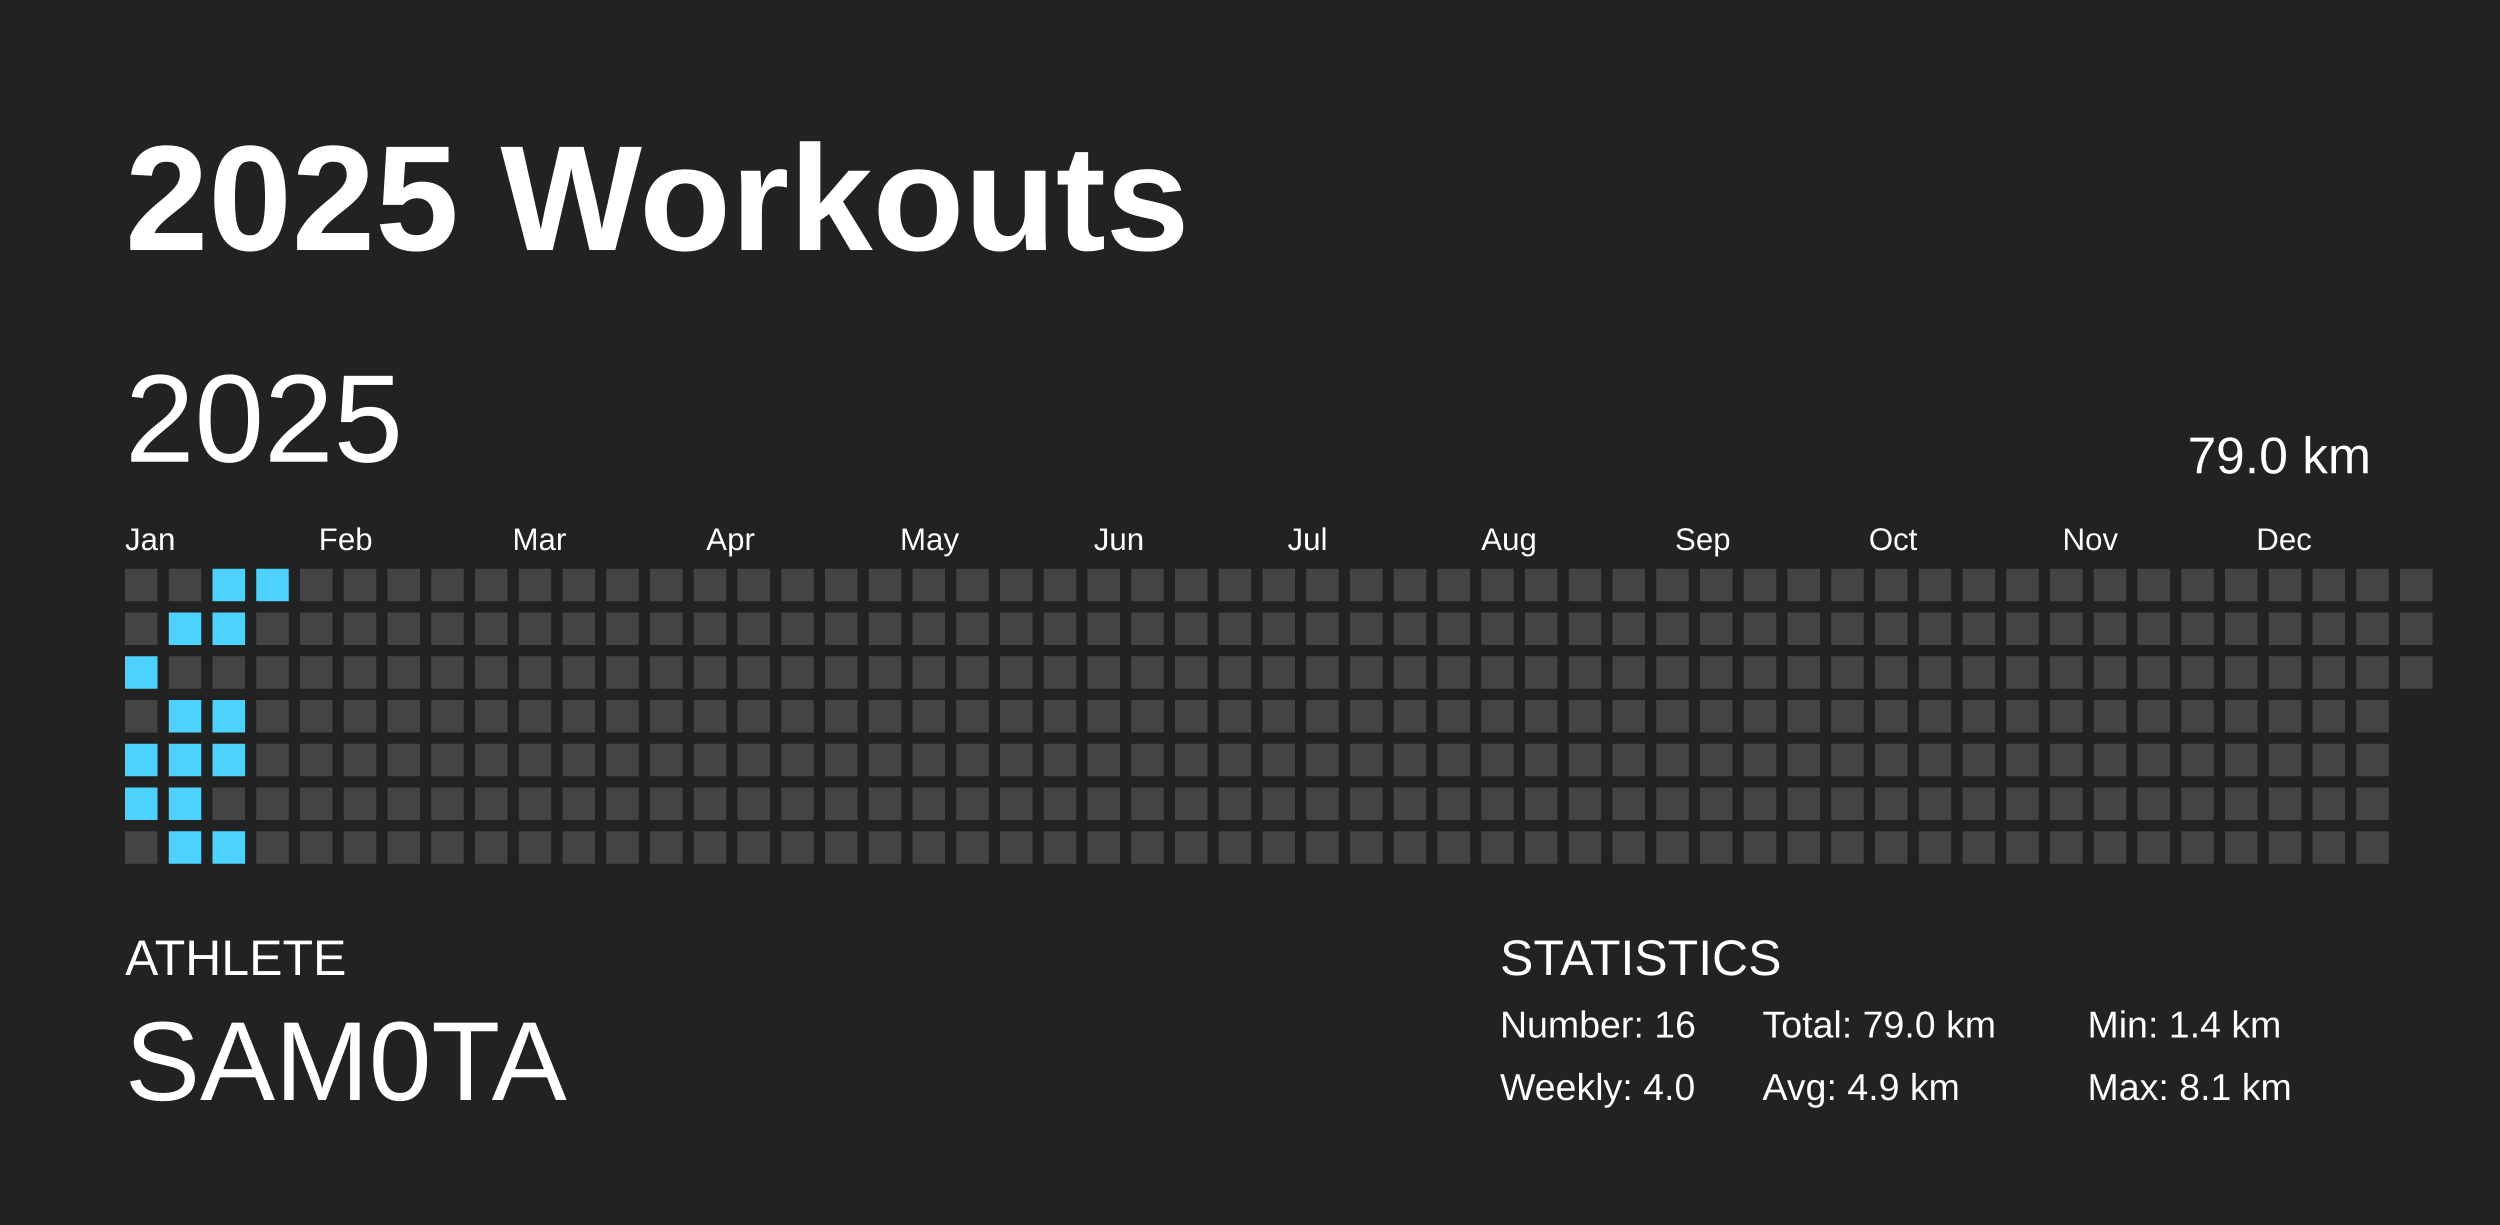
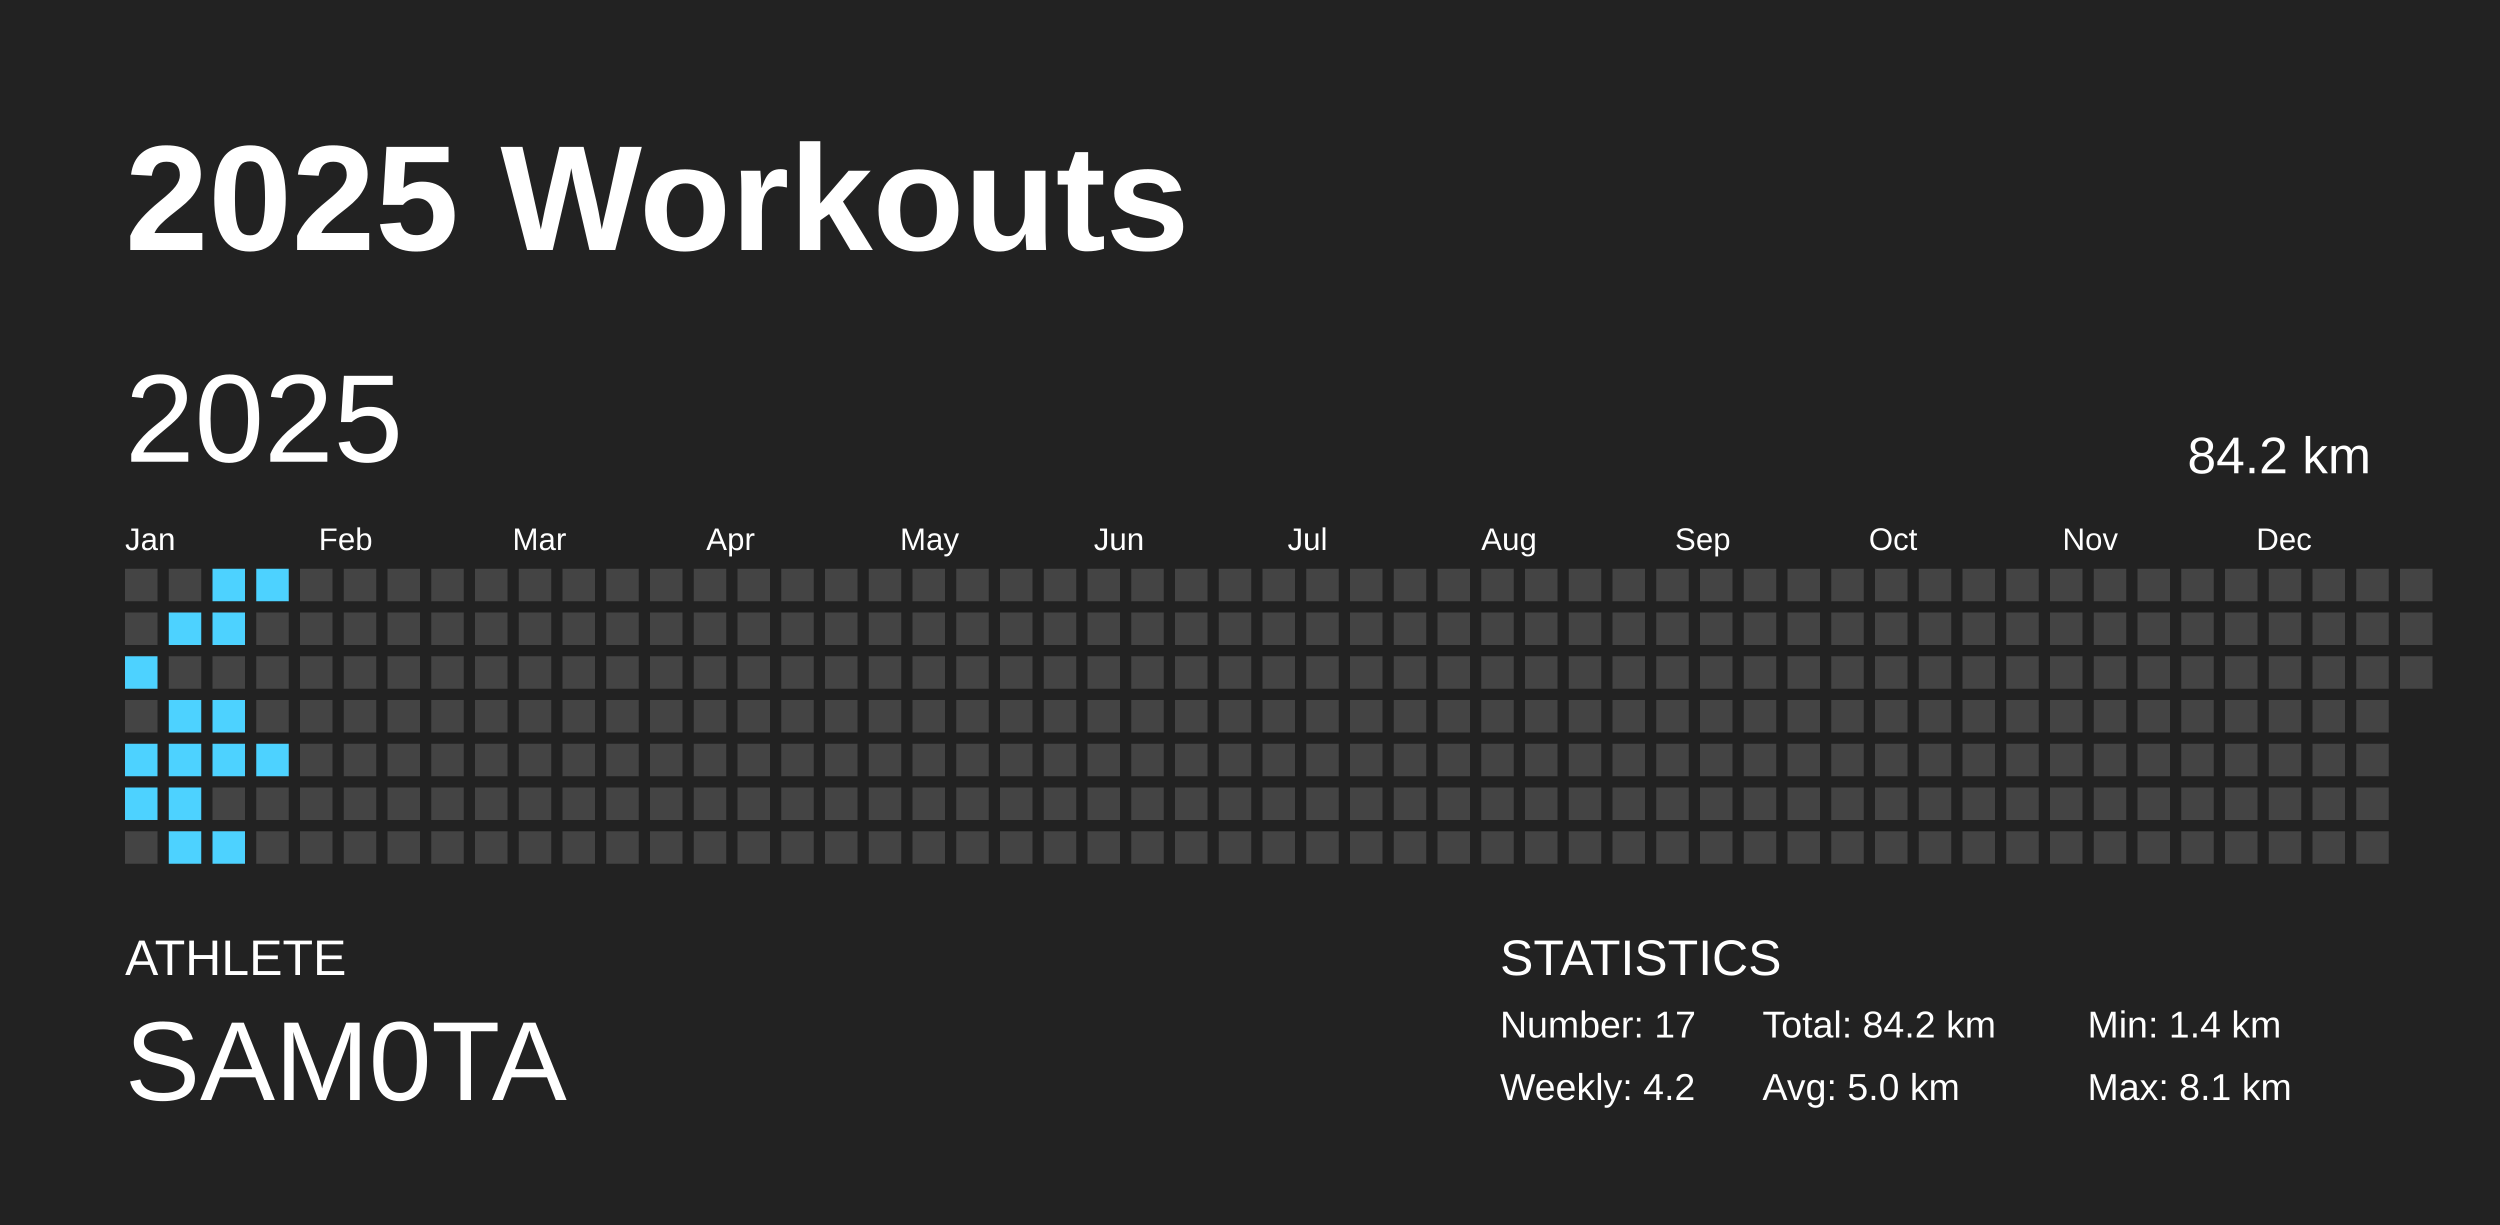
<svg xmlns="http://www.w3.org/2000/svg" baseProfile="full" height="98mm" version="1.1" viewBox="0,0,200,98" width="200mm">
  <defs />
  <rect fill="#222222" height="98" width="200" x="0" y="0" />
  <text fill="#FFFFFF" style="font-size:12px; font-family:Arial; font-weight:bold;" x="10" y="20">2025 Workouts</text>
  <text fill="#FFFFFF" style="font-size:4px; font-family:Arial" x="10" y="78">ATHLETE</text>
  <text fill="#FFFFFF" style="font-size:9px; font-family:Arial" x="10" y="88">SAM0TA</text>
  <text fill="#FFFFFF" style="font-size:4px; font-family:Arial" x="120" y="78">STATISTICS</text>
-   <text fill="#FFFFFF" style="font-size:3px; font-family:Arial" x="120" y="83">Number: 16</text>
-   <text fill="#FFFFFF" style="font-size:3px; font-family:Arial" x="120" y="88">Weekly: 4.0</text>
-   <text fill="#FFFFFF" style="font-size:3px; font-family:Arial" x="141" y="83">Total: 79.0 km</text>
-   <text fill="#FFFFFF" style="font-size:3px; font-family:Arial" x="141" y="88">Avg: 4.9 km</text>
+   <text fill="#FFFFFF" style="font-size:3px; font-family:Arial" x="120" y="83">Number: 17</text>
+   <text fill="#FFFFFF" style="font-size:3px; font-family:Arial" x="120" y="88">Weekly: 4.2</text>
+   <text fill="#FFFFFF" style="font-size:3px; font-family:Arial" x="141" y="83">Total: 84.2 km</text>
+   <text fill="#FFFFFF" style="font-size:3px; font-family:Arial" x="141" y="88">Avg: 5.0 km</text>
  <text fill="#FFFFFF" style="font-size:3px; font-family:Arial" x="167" y="83">Min: 1.4 km</text>
  <text fill="#FFFFFF" style="font-size:3px; font-family:Arial" x="167" y="88">Max: 8.1 km</text>
  <text dominant-baseline="hanging" fill="#FFFFFF" style="font-size:10.0px; font-family:Arial;" x="10" y="30">2025</text>
-   <text dominant-baseline="hanging" fill="#FFFFFF" style="font-size:4.125px; font-family:Arial;" x="175" y="35">79.0 km</text>
+   <text dominant-baseline="hanging" fill="#FFFFFF" style="font-size:4.125px; font-family:Arial;" x="175" y="35">84.2 km</text>
  <text fill="#FFFFFF" style="font-size:2.5px; font-family:Arial" x="10.0" y="44">Jan</text>
  <text fill="#FFFFFF" style="font-size:2.5px; font-family:Arial" x="25.5" y="44">Feb</text>
  <text fill="#FFFFFF" style="font-size:2.5px; font-family:Arial" x="41.0" y="44">Mar</text>
  <text fill="#FFFFFF" style="font-size:2.5px; font-family:Arial" x="56.5" y="44">Apr</text>
  <text fill="#FFFFFF" style="font-size:2.5px; font-family:Arial" x="72.0" y="44">May</text>
  <text fill="#FFFFFF" style="font-size:2.5px; font-family:Arial" x="87.5" y="44">Jun</text>
  <text fill="#FFFFFF" style="font-size:2.5px; font-family:Arial" x="103.0" y="44">Jul</text>
  <text fill="#FFFFFF" style="font-size:2.5px; font-family:Arial" x="118.5" y="44">Aug</text>
  <text fill="#FFFFFF" style="font-size:2.5px; font-family:Arial" x="134.0" y="44">Sep</text>
  <text fill="#FFFFFF" style="font-size:2.5px; font-family:Arial" x="149.5" y="44">Oct</text>
  <text fill="#FFFFFF" style="font-size:2.5px; font-family:Arial" x="165.0" y="44">Nov</text>
  <text fill="#FFFFFF" style="font-size:2.5px; font-family:Arial" x="180.5" y="44">Dec</text>
  <rect fill="#444444" height="2.6" width="2.6" x="10.0" y="45.5" />
  <rect fill="#444444" height="2.6" width="2.6" x="10.0" y="49.0" />
  <rect fill="#4dd2ff" height="2.6" width="2.6" x="10.0" y="52.5" />
  <rect fill="#444444" height="2.6" width="2.6" x="10.0" y="56.0" />
  <rect fill="#4dd2ff" height="2.6" width="2.6" x="10.0" y="59.5" />
  <rect fill="#4dd2ff" height="2.6" width="2.6" x="10.0" y="63.0" />
  <rect fill="#444444" height="2.6" width="2.6" x="10.0" y="66.5" />
  <rect fill="#444444" height="2.6" width="2.6" x="13.5" y="45.5" />
  <rect fill="#4dd2ff" height="2.6" width="2.6" x="13.5" y="49.0" />
  <rect fill="#444444" height="2.6" width="2.6" x="13.5" y="52.5" />
  <rect fill="#4dd2ff" height="2.6" width="2.6" x="13.5" y="56.0" />
  <rect fill="#4dd2ff" height="2.6" width="2.6" x="13.5" y="59.5" />
  <rect fill="#4dd2ff" height="2.6" width="2.6" x="13.5" y="63.0" />
  <rect fill="#4dd2ff" height="2.6" width="2.6" x="13.5" y="66.5" />
  <rect fill="#4dd2ff" height="2.6" width="2.6" x="17.0" y="45.5" />
  <rect fill="#4dd2ff" height="2.6" width="2.6" x="17.0" y="49.0" />
  <rect fill="#444444" height="2.6" width="2.6" x="17.0" y="52.5" />
  <rect fill="#4dd2ff" height="2.6" width="2.6" x="17.0" y="56.0" />
  <rect fill="#4dd2ff" height="2.6" width="2.6" x="17.0" y="59.5" />
  <rect fill="#444444" height="2.6" width="2.6" x="17.0" y="63.0" />
  <rect fill="#4dd2ff" height="2.6" width="2.6" x="17.0" y="66.5" />
  <rect fill="#4dd2ff" height="2.6" width="2.6" x="20.5" y="45.5" />
  <rect fill="#444444" height="2.6" width="2.6" x="20.5" y="49.0" />
  <rect fill="#444444" height="2.6" width="2.6" x="20.5" y="52.5" />
  <rect fill="#444444" height="2.6" width="2.6" x="20.5" y="56.0" />
-   <rect fill="#444444" height="2.6" width="2.6" x="20.5" y="59.5" />
+   <rect fill="#4dd2ff" height="2.6" width="2.6" x="20.5" y="59.5" />
  <rect fill="#444444" height="2.6" width="2.6" x="20.5" y="63.0" />
  <rect fill="#444444" height="2.6" width="2.6" x="20.5" y="66.5" />
  <rect fill="#444444" height="2.6" width="2.6" x="24.0" y="45.5" />
  <rect fill="#444444" height="2.6" width="2.6" x="24.0" y="49.0" />
  <rect fill="#444444" height="2.6" width="2.6" x="24.0" y="52.5" />
  <rect fill="#444444" height="2.6" width="2.6" x="24.0" y="56.0" />
  <rect fill="#444444" height="2.6" width="2.6" x="24.0" y="59.5" />
  <rect fill="#444444" height="2.6" width="2.6" x="24.0" y="63.0" />
  <rect fill="#444444" height="2.6" width="2.6" x="24.0" y="66.5" />
  <rect fill="#444444" height="2.6" width="2.6" x="27.5" y="45.5" />
  <rect fill="#444444" height="2.6" width="2.6" x="27.5" y="49.0" />
  <rect fill="#444444" height="2.6" width="2.6" x="27.5" y="52.5" />
  <rect fill="#444444" height="2.6" width="2.6" x="27.5" y="56.0" />
  <rect fill="#444444" height="2.6" width="2.6" x="27.5" y="59.5" />
  <rect fill="#444444" height="2.6" width="2.6" x="27.5" y="63.0" />
  <rect fill="#444444" height="2.6" width="2.6" x="27.5" y="66.5" />
  <rect fill="#444444" height="2.6" width="2.6" x="31.0" y="45.5" />
  <rect fill="#444444" height="2.6" width="2.6" x="31.0" y="49.0" />
  <rect fill="#444444" height="2.6" width="2.6" x="31.0" y="52.5" />
  <rect fill="#444444" height="2.6" width="2.6" x="31.0" y="56.0" />
  <rect fill="#444444" height="2.6" width="2.6" x="31.0" y="59.5" />
  <rect fill="#444444" height="2.6" width="2.6" x="31.0" y="63.0" />
  <rect fill="#444444" height="2.6" width="2.6" x="31.0" y="66.5" />
  <rect fill="#444444" height="2.6" width="2.6" x="34.5" y="45.5" />
  <rect fill="#444444" height="2.6" width="2.6" x="34.5" y="49.0" />
  <rect fill="#444444" height="2.6" width="2.6" x="34.5" y="52.5" />
  <rect fill="#444444" height="2.6" width="2.6" x="34.5" y="56.0" />
  <rect fill="#444444" height="2.6" width="2.6" x="34.5" y="59.5" />
  <rect fill="#444444" height="2.6" width="2.6" x="34.5" y="63.0" />
  <rect fill="#444444" height="2.6" width="2.6" x="34.5" y="66.5" />
  <rect fill="#444444" height="2.6" width="2.6" x="38.0" y="45.5" />
  <rect fill="#444444" height="2.6" width="2.6" x="38.0" y="49.0" />
  <rect fill="#444444" height="2.6" width="2.6" x="38.0" y="52.5" />
  <rect fill="#444444" height="2.6" width="2.6" x="38.0" y="56.0" />
  <rect fill="#444444" height="2.6" width="2.6" x="38.0" y="59.5" />
  <rect fill="#444444" height="2.6" width="2.6" x="38.0" y="63.0" />
  <rect fill="#444444" height="2.6" width="2.6" x="38.0" y="66.5" />
  <rect fill="#444444" height="2.6" width="2.6" x="41.5" y="45.5" />
  <rect fill="#444444" height="2.6" width="2.6" x="41.5" y="49.0" />
  <rect fill="#444444" height="2.6" width="2.6" x="41.5" y="52.5" />
  <rect fill="#444444" height="2.6" width="2.6" x="41.5" y="56.0" />
  <rect fill="#444444" height="2.6" width="2.6" x="41.5" y="59.5" />
  <rect fill="#444444" height="2.6" width="2.6" x="41.5" y="63.0" />
  <rect fill="#444444" height="2.6" width="2.6" x="41.5" y="66.5" />
  <rect fill="#444444" height="2.6" width="2.6" x="45.0" y="45.5" />
  <rect fill="#444444" height="2.6" width="2.6" x="45.0" y="49.0" />
  <rect fill="#444444" height="2.6" width="2.6" x="45.0" y="52.5" />
  <rect fill="#444444" height="2.6" width="2.6" x="45.0" y="56.0" />
  <rect fill="#444444" height="2.6" width="2.6" x="45.0" y="59.5" />
  <rect fill="#444444" height="2.6" width="2.6" x="45.0" y="63.0" />
  <rect fill="#444444" height="2.6" width="2.6" x="45.0" y="66.5" />
  <rect fill="#444444" height="2.6" width="2.6" x="48.5" y="45.5" />
  <rect fill="#444444" height="2.6" width="2.6" x="48.5" y="49.0" />
  <rect fill="#444444" height="2.6" width="2.6" x="48.5" y="52.5" />
  <rect fill="#444444" height="2.6" width="2.6" x="48.5" y="56.0" />
  <rect fill="#444444" height="2.6" width="2.6" x="48.5" y="59.5" />
  <rect fill="#444444" height="2.6" width="2.6" x="48.5" y="63.0" />
  <rect fill="#444444" height="2.6" width="2.6" x="48.5" y="66.5" />
  <rect fill="#444444" height="2.6" width="2.6" x="52.0" y="45.5" />
  <rect fill="#444444" height="2.6" width="2.6" x="52.0" y="49.0" />
  <rect fill="#444444" height="2.6" width="2.6" x="52.0" y="52.5" />
  <rect fill="#444444" height="2.6" width="2.6" x="52.0" y="56.0" />
  <rect fill="#444444" height="2.6" width="2.6" x="52.0" y="59.5" />
  <rect fill="#444444" height="2.6" width="2.6" x="52.0" y="63.0" />
  <rect fill="#444444" height="2.6" width="2.6" x="52.0" y="66.5" />
  <rect fill="#444444" height="2.6" width="2.6" x="55.5" y="45.5" />
  <rect fill="#444444" height="2.6" width="2.6" x="55.5" y="49.0" />
  <rect fill="#444444" height="2.6" width="2.6" x="55.5" y="52.5" />
  <rect fill="#444444" height="2.6" width="2.6" x="55.5" y="56.0" />
  <rect fill="#444444" height="2.6" width="2.6" x="55.5" y="59.5" />
  <rect fill="#444444" height="2.6" width="2.6" x="55.5" y="63.0" />
  <rect fill="#444444" height="2.6" width="2.6" x="55.5" y="66.5" />
  <rect fill="#444444" height="2.6" width="2.6" x="59.0" y="45.5" />
  <rect fill="#444444" height="2.6" width="2.6" x="59.0" y="49.0" />
  <rect fill="#444444" height="2.6" width="2.6" x="59.0" y="52.5" />
  <rect fill="#444444" height="2.6" width="2.6" x="59.0" y="56.0" />
  <rect fill="#444444" height="2.6" width="2.6" x="59.0" y="59.5" />
  <rect fill="#444444" height="2.6" width="2.6" x="59.0" y="63.0" />
  <rect fill="#444444" height="2.6" width="2.6" x="59.0" y="66.5" />
  <rect fill="#444444" height="2.6" width="2.6" x="62.5" y="45.5" />
  <rect fill="#444444" height="2.6" width="2.6" x="62.5" y="49.0" />
  <rect fill="#444444" height="2.6" width="2.6" x="62.5" y="52.5" />
  <rect fill="#444444" height="2.6" width="2.6" x="62.5" y="56.0" />
  <rect fill="#444444" height="2.6" width="2.6" x="62.5" y="59.5" />
  <rect fill="#444444" height="2.6" width="2.6" x="62.5" y="63.0" />
  <rect fill="#444444" height="2.6" width="2.6" x="62.5" y="66.5" />
  <rect fill="#444444" height="2.6" width="2.6" x="66.0" y="45.5" />
  <rect fill="#444444" height="2.6" width="2.6" x="66.0" y="49.0" />
  <rect fill="#444444" height="2.6" width="2.6" x="66.0" y="52.5" />
  <rect fill="#444444" height="2.6" width="2.6" x="66.0" y="56.0" />
  <rect fill="#444444" height="2.6" width="2.6" x="66.0" y="59.5" />
  <rect fill="#444444" height="2.6" width="2.6" x="66.0" y="63.0" />
  <rect fill="#444444" height="2.6" width="2.6" x="66.0" y="66.5" />
  <rect fill="#444444" height="2.6" width="2.6" x="69.5" y="45.5" />
  <rect fill="#444444" height="2.6" width="2.6" x="69.5" y="49.0" />
  <rect fill="#444444" height="2.6" width="2.6" x="69.5" y="52.5" />
  <rect fill="#444444" height="2.6" width="2.6" x="69.5" y="56.0" />
  <rect fill="#444444" height="2.6" width="2.6" x="69.5" y="59.5" />
  <rect fill="#444444" height="2.6" width="2.6" x="69.5" y="63.0" />
  <rect fill="#444444" height="2.6" width="2.6" x="69.5" y="66.5" />
  <rect fill="#444444" height="2.6" width="2.6" x="73.0" y="45.5" />
  <rect fill="#444444" height="2.6" width="2.6" x="73.0" y="49.0" />
  <rect fill="#444444" height="2.6" width="2.6" x="73.0" y="52.5" />
  <rect fill="#444444" height="2.6" width="2.6" x="73.0" y="56.0" />
  <rect fill="#444444" height="2.6" width="2.6" x="73.0" y="59.5" />
  <rect fill="#444444" height="2.6" width="2.6" x="73.0" y="63.0" />
  <rect fill="#444444" height="2.6" width="2.6" x="73.0" y="66.5" />
  <rect fill="#444444" height="2.6" width="2.6" x="76.5" y="45.5" />
  <rect fill="#444444" height="2.6" width="2.6" x="76.5" y="49.0" />
  <rect fill="#444444" height="2.6" width="2.6" x="76.5" y="52.5" />
  <rect fill="#444444" height="2.6" width="2.6" x="76.5" y="56.0" />
  <rect fill="#444444" height="2.6" width="2.6" x="76.5" y="59.5" />
  <rect fill="#444444" height="2.6" width="2.6" x="76.5" y="63.0" />
  <rect fill="#444444" height="2.6" width="2.6" x="76.5" y="66.5" />
  <rect fill="#444444" height="2.6" width="2.6" x="80.0" y="45.5" />
  <rect fill="#444444" height="2.6" width="2.6" x="80.0" y="49.0" />
  <rect fill="#444444" height="2.6" width="2.6" x="80.0" y="52.5" />
  <rect fill="#444444" height="2.6" width="2.6" x="80.0" y="56.0" />
  <rect fill="#444444" height="2.6" width="2.6" x="80.0" y="59.5" />
  <rect fill="#444444" height="2.6" width="2.6" x="80.0" y="63.0" />
  <rect fill="#444444" height="2.6" width="2.6" x="80.0" y="66.5" />
  <rect fill="#444444" height="2.6" width="2.6" x="83.5" y="45.5" />
  <rect fill="#444444" height="2.6" width="2.6" x="83.5" y="49.0" />
  <rect fill="#444444" height="2.6" width="2.6" x="83.5" y="52.5" />
  <rect fill="#444444" height="2.6" width="2.6" x="83.5" y="56.0" />
  <rect fill="#444444" height="2.6" width="2.6" x="83.5" y="59.5" />
  <rect fill="#444444" height="2.6" width="2.6" x="83.5" y="63.0" />
  <rect fill="#444444" height="2.6" width="2.6" x="83.5" y="66.5" />
  <rect fill="#444444" height="2.6" width="2.6" x="87.0" y="45.5" />
  <rect fill="#444444" height="2.6" width="2.6" x="87.0" y="49.0" />
  <rect fill="#444444" height="2.6" width="2.6" x="87.0" y="52.5" />
  <rect fill="#444444" height="2.6" width="2.6" x="87.0" y="56.0" />
  <rect fill="#444444" height="2.6" width="2.6" x="87.0" y="59.5" />
  <rect fill="#444444" height="2.6" width="2.6" x="87.0" y="63.0" />
  <rect fill="#444444" height="2.6" width="2.6" x="87.0" y="66.5" />
  <rect fill="#444444" height="2.6" width="2.6" x="90.5" y="45.5" />
  <rect fill="#444444" height="2.6" width="2.6" x="90.5" y="49.0" />
  <rect fill="#444444" height="2.6" width="2.6" x="90.5" y="52.5" />
  <rect fill="#444444" height="2.6" width="2.6" x="90.5" y="56.0" />
  <rect fill="#444444" height="2.6" width="2.6" x="90.5" y="59.5" />
  <rect fill="#444444" height="2.6" width="2.6" x="90.5" y="63.0" />
  <rect fill="#444444" height="2.6" width="2.6" x="90.5" y="66.5" />
  <rect fill="#444444" height="2.6" width="2.6" x="94.0" y="45.5" />
  <rect fill="#444444" height="2.6" width="2.6" x="94.0" y="49.0" />
  <rect fill="#444444" height="2.6" width="2.6" x="94.0" y="52.5" />
  <rect fill="#444444" height="2.6" width="2.6" x="94.0" y="56.0" />
  <rect fill="#444444" height="2.6" width="2.6" x="94.0" y="59.5" />
  <rect fill="#444444" height="2.6" width="2.6" x="94.0" y="63.0" />
  <rect fill="#444444" height="2.6" width="2.6" x="94.0" y="66.5" />
  <rect fill="#444444" height="2.6" width="2.6" x="97.5" y="45.5" />
  <rect fill="#444444" height="2.6" width="2.6" x="97.5" y="49.0" />
  <rect fill="#444444" height="2.6" width="2.6" x="97.5" y="52.5" />
  <rect fill="#444444" height="2.6" width="2.6" x="97.5" y="56.0" />
  <rect fill="#444444" height="2.6" width="2.6" x="97.5" y="59.5" />
  <rect fill="#444444" height="2.6" width="2.6" x="97.5" y="63.0" />
  <rect fill="#444444" height="2.6" width="2.6" x="97.5" y="66.5" />
  <rect fill="#444444" height="2.6" width="2.6" x="101.0" y="45.5" />
  <rect fill="#444444" height="2.6" width="2.6" x="101.0" y="49.0" />
  <rect fill="#444444" height="2.6" width="2.6" x="101.0" y="52.5" />
  <rect fill="#444444" height="2.6" width="2.6" x="101.0" y="56.0" />
  <rect fill="#444444" height="2.6" width="2.6" x="101.0" y="59.5" />
  <rect fill="#444444" height="2.6" width="2.6" x="101.0" y="63.0" />
  <rect fill="#444444" height="2.6" width="2.6" x="101.0" y="66.5" />
  <rect fill="#444444" height="2.6" width="2.6" x="104.5" y="45.5" />
  <rect fill="#444444" height="2.6" width="2.6" x="104.5" y="49.0" />
  <rect fill="#444444" height="2.6" width="2.6" x="104.5" y="52.5" />
  <rect fill="#444444" height="2.6" width="2.6" x="104.5" y="56.0" />
  <rect fill="#444444" height="2.6" width="2.6" x="104.5" y="59.5" />
  <rect fill="#444444" height="2.6" width="2.6" x="104.5" y="63.0" />
  <rect fill="#444444" height="2.6" width="2.6" x="104.5" y="66.5" />
  <rect fill="#444444" height="2.6" width="2.6" x="108.0" y="45.5" />
  <rect fill="#444444" height="2.6" width="2.6" x="108.0" y="49.0" />
  <rect fill="#444444" height="2.6" width="2.6" x="108.0" y="52.5" />
  <rect fill="#444444" height="2.6" width="2.6" x="108.0" y="56.0" />
  <rect fill="#444444" height="2.6" width="2.6" x="108.0" y="59.5" />
  <rect fill="#444444" height="2.6" width="2.6" x="108.0" y="63.0" />
  <rect fill="#444444" height="2.6" width="2.6" x="108.0" y="66.5" />
  <rect fill="#444444" height="2.6" width="2.6" x="111.5" y="45.5" />
  <rect fill="#444444" height="2.6" width="2.6" x="111.5" y="49.0" />
  <rect fill="#444444" height="2.6" width="2.6" x="111.5" y="52.5" />
  <rect fill="#444444" height="2.6" width="2.6" x="111.5" y="56.0" />
  <rect fill="#444444" height="2.6" width="2.6" x="111.5" y="59.5" />
  <rect fill="#444444" height="2.6" width="2.6" x="111.5" y="63.0" />
  <rect fill="#444444" height="2.6" width="2.6" x="111.5" y="66.5" />
  <rect fill="#444444" height="2.6" width="2.6" x="115.0" y="45.5" />
  <rect fill="#444444" height="2.6" width="2.6" x="115.0" y="49.0" />
  <rect fill="#444444" height="2.6" width="2.6" x="115.0" y="52.5" />
  <rect fill="#444444" height="2.6" width="2.6" x="115.0" y="56.0" />
  <rect fill="#444444" height="2.6" width="2.6" x="115.0" y="59.5" />
  <rect fill="#444444" height="2.6" width="2.6" x="115.0" y="63.0" />
  <rect fill="#444444" height="2.6" width="2.6" x="115.0" y="66.5" />
  <rect fill="#444444" height="2.6" width="2.6" x="118.5" y="45.5" />
  <rect fill="#444444" height="2.6" width="2.6" x="118.5" y="49.0" />
  <rect fill="#444444" height="2.6" width="2.6" x="118.5" y="52.5" />
  <rect fill="#444444" height="2.6" width="2.6" x="118.5" y="56.0" />
  <rect fill="#444444" height="2.6" width="2.6" x="118.5" y="59.5" />
  <rect fill="#444444" height="2.6" width="2.6" x="118.5" y="63.0" />
  <rect fill="#444444" height="2.6" width="2.6" x="118.5" y="66.5" />
  <rect fill="#444444" height="2.6" width="2.6" x="122.0" y="45.5" />
  <rect fill="#444444" height="2.6" width="2.6" x="122.0" y="49.0" />
  <rect fill="#444444" height="2.6" width="2.6" x="122.0" y="52.5" />
  <rect fill="#444444" height="2.6" width="2.6" x="122.0" y="56.0" />
  <rect fill="#444444" height="2.6" width="2.6" x="122.0" y="59.5" />
  <rect fill="#444444" height="2.6" width="2.6" x="122.0" y="63.0" />
  <rect fill="#444444" height="2.6" width="2.6" x="122.0" y="66.5" />
  <rect fill="#444444" height="2.6" width="2.6" x="125.5" y="45.5" />
  <rect fill="#444444" height="2.6" width="2.6" x="125.5" y="49.0" />
  <rect fill="#444444" height="2.6" width="2.6" x="125.5" y="52.5" />
  <rect fill="#444444" height="2.6" width="2.6" x="125.5" y="56.0" />
  <rect fill="#444444" height="2.6" width="2.6" x="125.5" y="59.5" />
  <rect fill="#444444" height="2.6" width="2.6" x="125.5" y="63.0" />
  <rect fill="#444444" height="2.6" width="2.6" x="125.5" y="66.5" />
  <rect fill="#444444" height="2.6" width="2.6" x="129.0" y="45.5" />
  <rect fill="#444444" height="2.6" width="2.6" x="129.0" y="49.0" />
  <rect fill="#444444" height="2.6" width="2.6" x="129.0" y="52.5" />
  <rect fill="#444444" height="2.6" width="2.6" x="129.0" y="56.0" />
  <rect fill="#444444" height="2.6" width="2.6" x="129.0" y="59.5" />
  <rect fill="#444444" height="2.6" width="2.6" x="129.0" y="63.0" />
  <rect fill="#444444" height="2.6" width="2.6" x="129.0" y="66.5" />
  <rect fill="#444444" height="2.6" width="2.6" x="132.5" y="45.5" />
  <rect fill="#444444" height="2.6" width="2.6" x="132.5" y="49.0" />
  <rect fill="#444444" height="2.6" width="2.6" x="132.5" y="52.5" />
  <rect fill="#444444" height="2.6" width="2.6" x="132.5" y="56.0" />
  <rect fill="#444444" height="2.6" width="2.6" x="132.5" y="59.5" />
  <rect fill="#444444" height="2.6" width="2.6" x="132.5" y="63.0" />
  <rect fill="#444444" height="2.6" width="2.6" x="132.5" y="66.5" />
  <rect fill="#444444" height="2.6" width="2.6" x="136.0" y="45.5" />
  <rect fill="#444444" height="2.6" width="2.6" x="136.0" y="49.0" />
  <rect fill="#444444" height="2.6" width="2.6" x="136.0" y="52.5" />
  <rect fill="#444444" height="2.6" width="2.6" x="136.0" y="56.0" />
  <rect fill="#444444" height="2.6" width="2.6" x="136.0" y="59.5" />
  <rect fill="#444444" height="2.6" width="2.6" x="136.0" y="63.0" />
  <rect fill="#444444" height="2.6" width="2.6" x="136.0" y="66.5" />
  <rect fill="#444444" height="2.6" width="2.6" x="139.5" y="45.5" />
  <rect fill="#444444" height="2.6" width="2.6" x="139.5" y="49.0" />
  <rect fill="#444444" height="2.6" width="2.6" x="139.5" y="52.5" />
  <rect fill="#444444" height="2.6" width="2.6" x="139.5" y="56.0" />
  <rect fill="#444444" height="2.6" width="2.6" x="139.5" y="59.5" />
  <rect fill="#444444" height="2.6" width="2.6" x="139.5" y="63.0" />
  <rect fill="#444444" height="2.6" width="2.6" x="139.5" y="66.5" />
  <rect fill="#444444" height="2.6" width="2.6" x="143.0" y="45.5" />
  <rect fill="#444444" height="2.6" width="2.6" x="143.0" y="49.0" />
  <rect fill="#444444" height="2.6" width="2.6" x="143.0" y="52.5" />
  <rect fill="#444444" height="2.6" width="2.6" x="143.0" y="56.0" />
  <rect fill="#444444" height="2.6" width="2.6" x="143.0" y="59.5" />
  <rect fill="#444444" height="2.6" width="2.6" x="143.0" y="63.0" />
  <rect fill="#444444" height="2.6" width="2.6" x="143.0" y="66.5" />
  <rect fill="#444444" height="2.6" width="2.6" x="146.5" y="45.5" />
  <rect fill="#444444" height="2.6" width="2.6" x="146.5" y="49.0" />
  <rect fill="#444444" height="2.6" width="2.6" x="146.5" y="52.5" />
  <rect fill="#444444" height="2.6" width="2.6" x="146.5" y="56.0" />
  <rect fill="#444444" height="2.6" width="2.6" x="146.5" y="59.5" />
  <rect fill="#444444" height="2.6" width="2.6" x="146.5" y="63.0" />
  <rect fill="#444444" height="2.6" width="2.6" x="146.5" y="66.5" />
  <rect fill="#444444" height="2.6" width="2.6" x="150.0" y="45.5" />
  <rect fill="#444444" height="2.6" width="2.6" x="150.0" y="49.0" />
  <rect fill="#444444" height="2.6" width="2.6" x="150.0" y="52.5" />
  <rect fill="#444444" height="2.6" width="2.6" x="150.0" y="56.0" />
  <rect fill="#444444" height="2.6" width="2.6" x="150.0" y="59.5" />
  <rect fill="#444444" height="2.6" width="2.6" x="150.0" y="63.0" />
  <rect fill="#444444" height="2.6" width="2.6" x="150.0" y="66.5" />
  <rect fill="#444444" height="2.6" width="2.6" x="153.5" y="45.5" />
  <rect fill="#444444" height="2.6" width="2.6" x="153.5" y="49.0" />
  <rect fill="#444444" height="2.6" width="2.6" x="153.5" y="52.5" />
  <rect fill="#444444" height="2.6" width="2.6" x="153.5" y="56.0" />
  <rect fill="#444444" height="2.6" width="2.6" x="153.5" y="59.5" />
  <rect fill="#444444" height="2.6" width="2.6" x="153.5" y="63.0" />
  <rect fill="#444444" height="2.6" width="2.6" x="153.5" y="66.5" />
  <rect fill="#444444" height="2.6" width="2.6" x="157.0" y="45.5" />
  <rect fill="#444444" height="2.6" width="2.6" x="157.0" y="49.0" />
  <rect fill="#444444" height="2.6" width="2.6" x="157.0" y="52.5" />
  <rect fill="#444444" height="2.6" width="2.6" x="157.0" y="56.0" />
  <rect fill="#444444" height="2.6" width="2.6" x="157.0" y="59.5" />
  <rect fill="#444444" height="2.6" width="2.6" x="157.0" y="63.0" />
  <rect fill="#444444" height="2.6" width="2.6" x="157.0" y="66.5" />
  <rect fill="#444444" height="2.6" width="2.6" x="160.5" y="45.5" />
  <rect fill="#444444" height="2.6" width="2.6" x="160.5" y="49.0" />
  <rect fill="#444444" height="2.6" width="2.6" x="160.5" y="52.5" />
  <rect fill="#444444" height="2.6" width="2.6" x="160.5" y="56.0" />
  <rect fill="#444444" height="2.6" width="2.6" x="160.5" y="59.5" />
  <rect fill="#444444" height="2.6" width="2.6" x="160.5" y="63.0" />
  <rect fill="#444444" height="2.6" width="2.6" x="160.5" y="66.5" />
  <rect fill="#444444" height="2.6" width="2.6" x="164.0" y="45.5" />
  <rect fill="#444444" height="2.6" width="2.6" x="164.0" y="49.0" />
  <rect fill="#444444" height="2.6" width="2.6" x="164.0" y="52.5" />
  <rect fill="#444444" height="2.6" width="2.6" x="164.0" y="56.0" />
  <rect fill="#444444" height="2.6" width="2.6" x="164.0" y="59.5" />
  <rect fill="#444444" height="2.6" width="2.6" x="164.0" y="63.0" />
  <rect fill="#444444" height="2.6" width="2.6" x="164.0" y="66.5" />
  <rect fill="#444444" height="2.6" width="2.6" x="167.5" y="45.5" />
  <rect fill="#444444" height="2.6" width="2.6" x="167.5" y="49.0" />
  <rect fill="#444444" height="2.6" width="2.6" x="167.5" y="52.5" />
  <rect fill="#444444" height="2.6" width="2.6" x="167.5" y="56.0" />
  <rect fill="#444444" height="2.6" width="2.6" x="167.5" y="59.5" />
  <rect fill="#444444" height="2.6" width="2.6" x="167.5" y="63.0" />
  <rect fill="#444444" height="2.6" width="2.6" x="167.5" y="66.5" />
  <rect fill="#444444" height="2.6" width="2.6" x="171.0" y="45.5" />
  <rect fill="#444444" height="2.6" width="2.6" x="171.0" y="49.0" />
  <rect fill="#444444" height="2.6" width="2.6" x="171.0" y="52.5" />
  <rect fill="#444444" height="2.6" width="2.6" x="171.0" y="56.0" />
  <rect fill="#444444" height="2.6" width="2.6" x="171.0" y="59.5" />
  <rect fill="#444444" height="2.6" width="2.6" x="171.0" y="63.0" />
  <rect fill="#444444" height="2.6" width="2.6" x="171.0" y="66.5" />
  <rect fill="#444444" height="2.6" width="2.6" x="174.5" y="45.5" />
  <rect fill="#444444" height="2.6" width="2.6" x="174.5" y="49.0" />
  <rect fill="#444444" height="2.6" width="2.6" x="174.5" y="52.5" />
  <rect fill="#444444" height="2.6" width="2.6" x="174.5" y="56.0" />
  <rect fill="#444444" height="2.6" width="2.6" x="174.5" y="59.5" />
  <rect fill="#444444" height="2.6" width="2.6" x="174.5" y="63.0" />
  <rect fill="#444444" height="2.6" width="2.6" x="174.5" y="66.5" />
  <rect fill="#444444" height="2.6" width="2.6" x="178.0" y="45.5" />
  <rect fill="#444444" height="2.6" width="2.6" x="178.0" y="49.0" />
  <rect fill="#444444" height="2.6" width="2.6" x="178.0" y="52.5" />
  <rect fill="#444444" height="2.6" width="2.6" x="178.0" y="56.0" />
  <rect fill="#444444" height="2.6" width="2.6" x="178.0" y="59.5" />
  <rect fill="#444444" height="2.6" width="2.6" x="178.0" y="63.0" />
  <rect fill="#444444" height="2.6" width="2.6" x="178.0" y="66.5" />
  <rect fill="#444444" height="2.6" width="2.6" x="181.5" y="45.5" />
  <rect fill="#444444" height="2.6" width="2.6" x="181.5" y="49.0" />
  <rect fill="#444444" height="2.6" width="2.6" x="181.5" y="52.5" />
  <rect fill="#444444" height="2.6" width="2.6" x="181.5" y="56.0" />
  <rect fill="#444444" height="2.6" width="2.6" x="181.5" y="59.5" />
  <rect fill="#444444" height="2.6" width="2.6" x="181.5" y="63.0" />
  <rect fill="#444444" height="2.6" width="2.6" x="181.5" y="66.5" />
  <rect fill="#444444" height="2.6" width="2.6" x="185.0" y="45.5" />
  <rect fill="#444444" height="2.6" width="2.6" x="185.0" y="49.0" />
  <rect fill="#444444" height="2.6" width="2.6" x="185.0" y="52.5" />
  <rect fill="#444444" height="2.6" width="2.6" x="185.0" y="56.0" />
  <rect fill="#444444" height="2.6" width="2.6" x="185.0" y="59.5" />
  <rect fill="#444444" height="2.6" width="2.6" x="185.0" y="63.0" />
  <rect fill="#444444" height="2.6" width="2.6" x="185.0" y="66.5" />
  <rect fill="#444444" height="2.6" width="2.6" x="188.5" y="45.5" />
  <rect fill="#444444" height="2.6" width="2.6" x="188.5" y="49.0" />
  <rect fill="#444444" height="2.6" width="2.6" x="188.5" y="52.5" />
  <rect fill="#444444" height="2.6" width="2.6" x="188.5" y="56.0" />
  <rect fill="#444444" height="2.6" width="2.6" x="188.5" y="59.5" />
  <rect fill="#444444" height="2.6" width="2.6" x="188.5" y="63.0" />
  <rect fill="#444444" height="2.6" width="2.6" x="188.5" y="66.5" />
  <rect fill="#444444" height="2.6" width="2.6" x="192.0" y="45.5" />
  <rect fill="#444444" height="2.6" width="2.6" x="192.0" y="49.0" />
  <rect fill="#444444" height="2.6" width="2.6" x="192.0" y="52.5" />
</svg>
